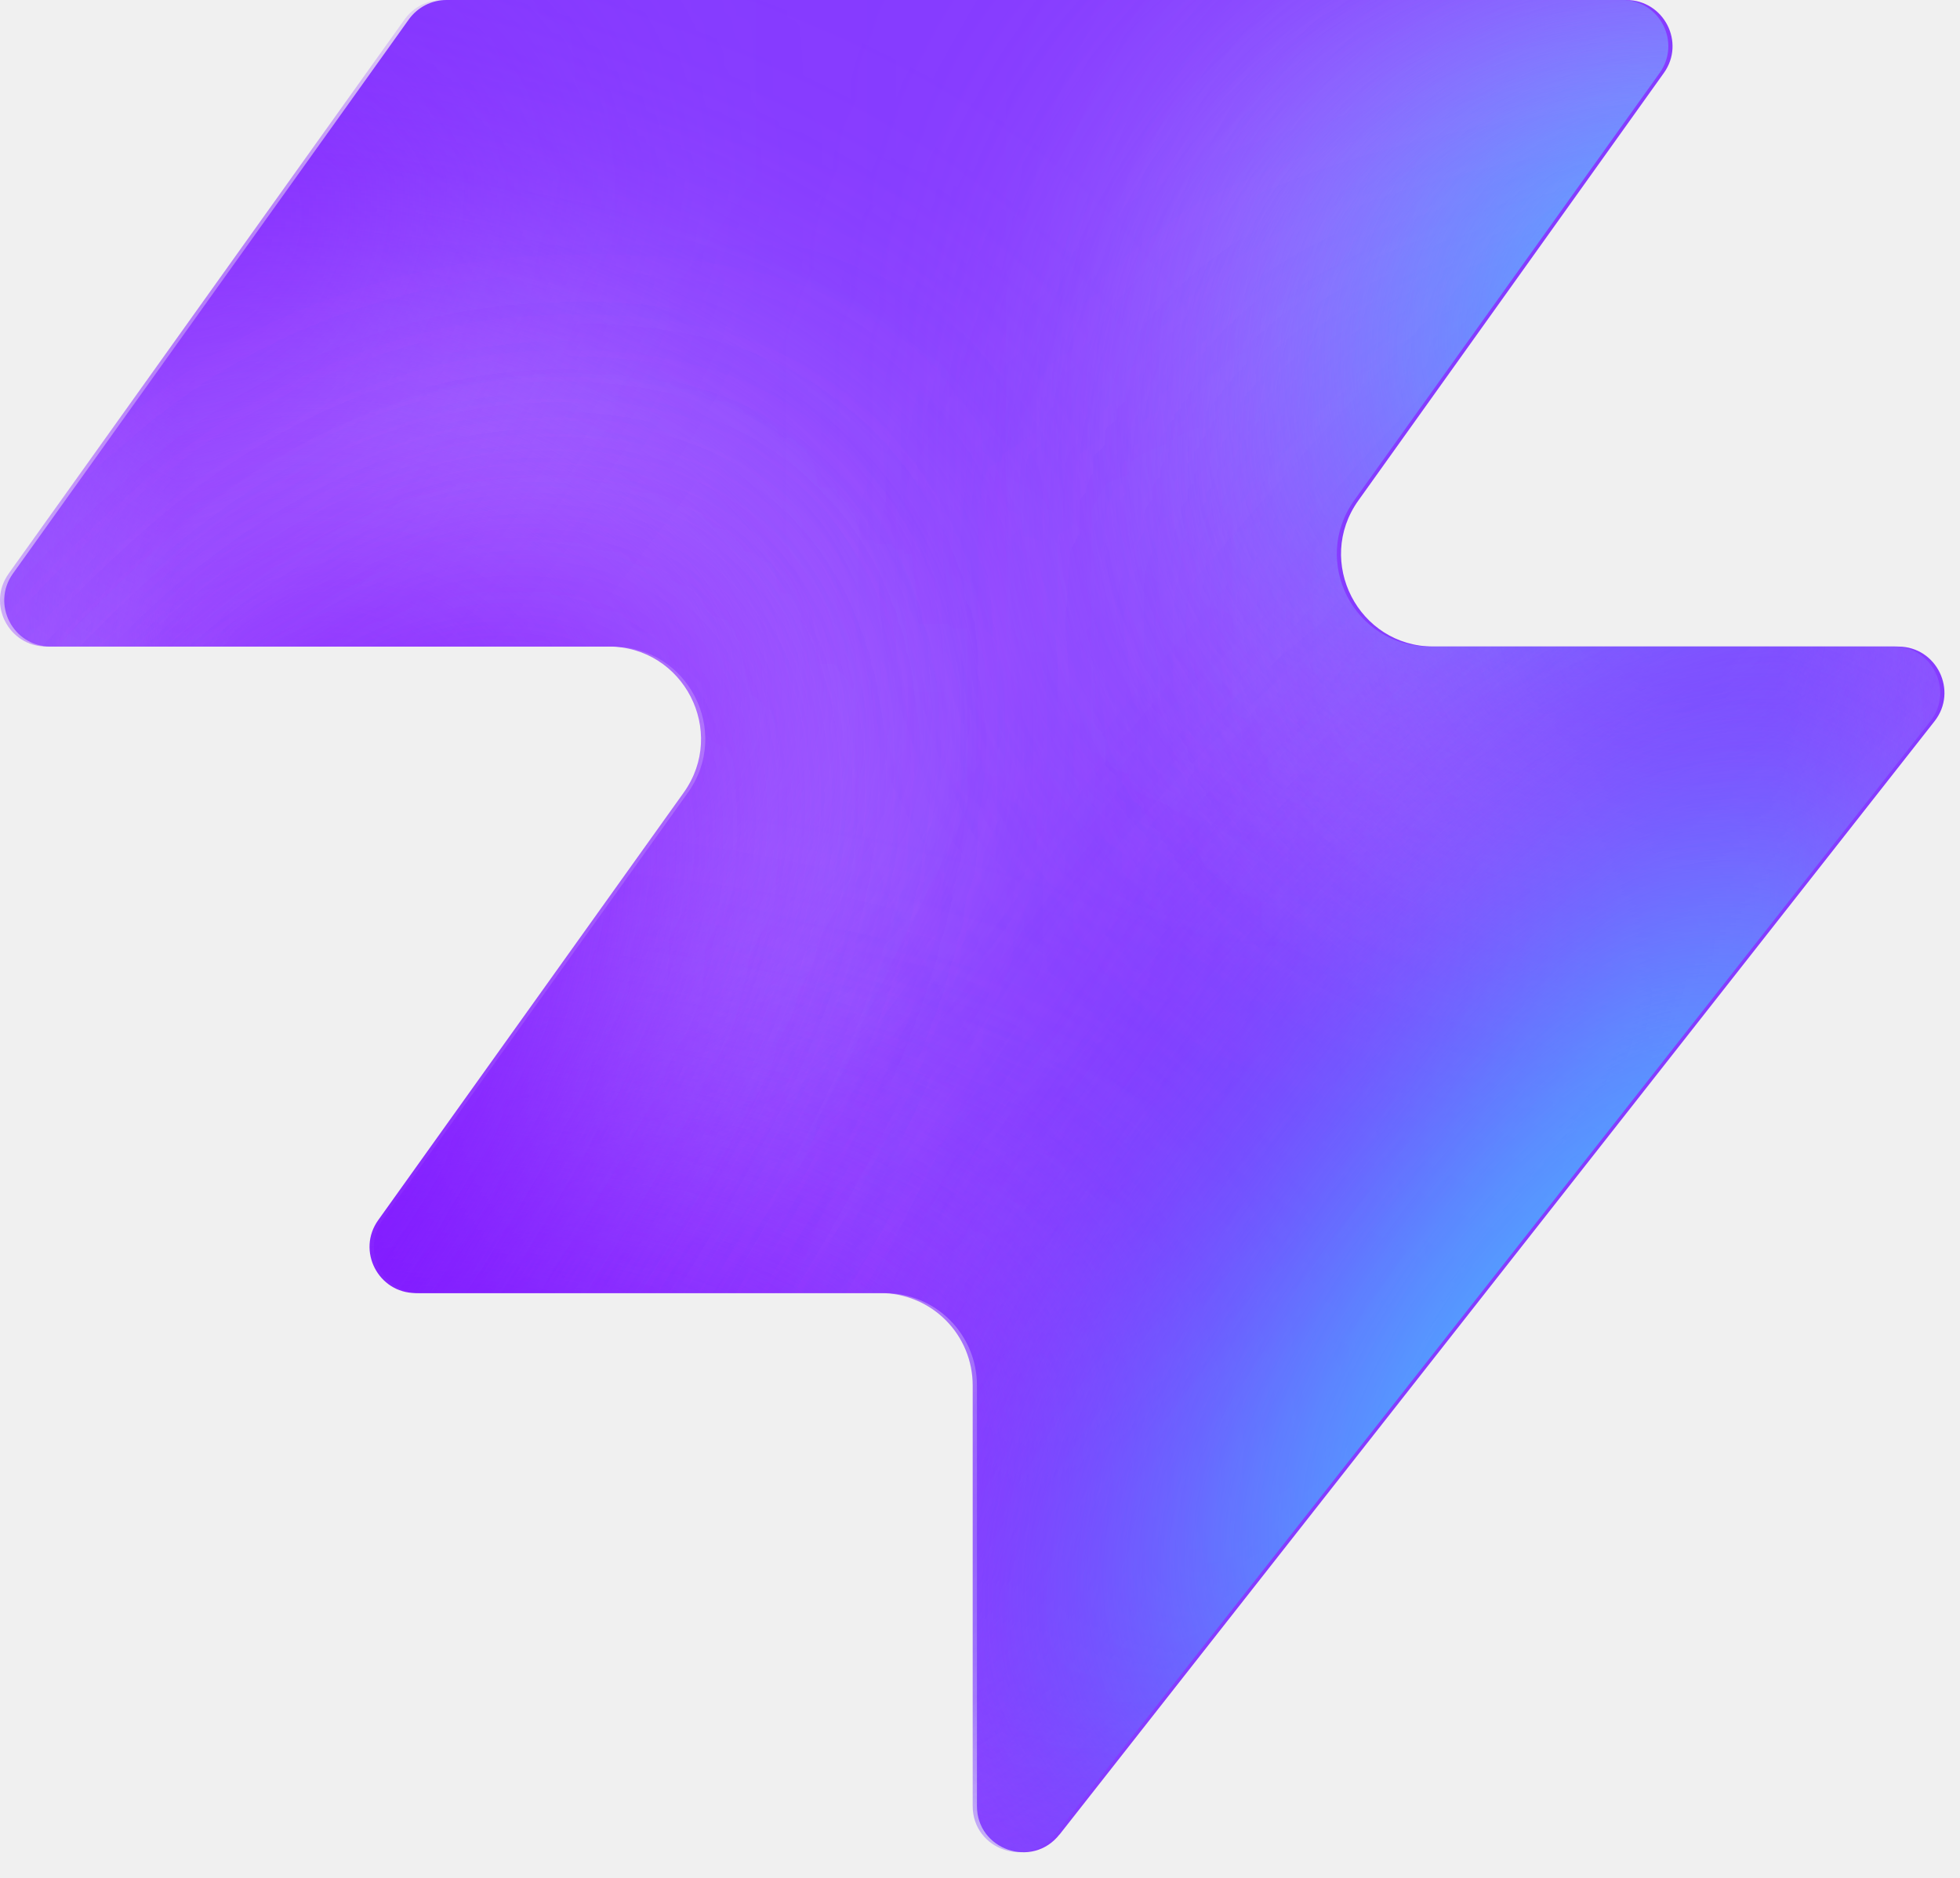
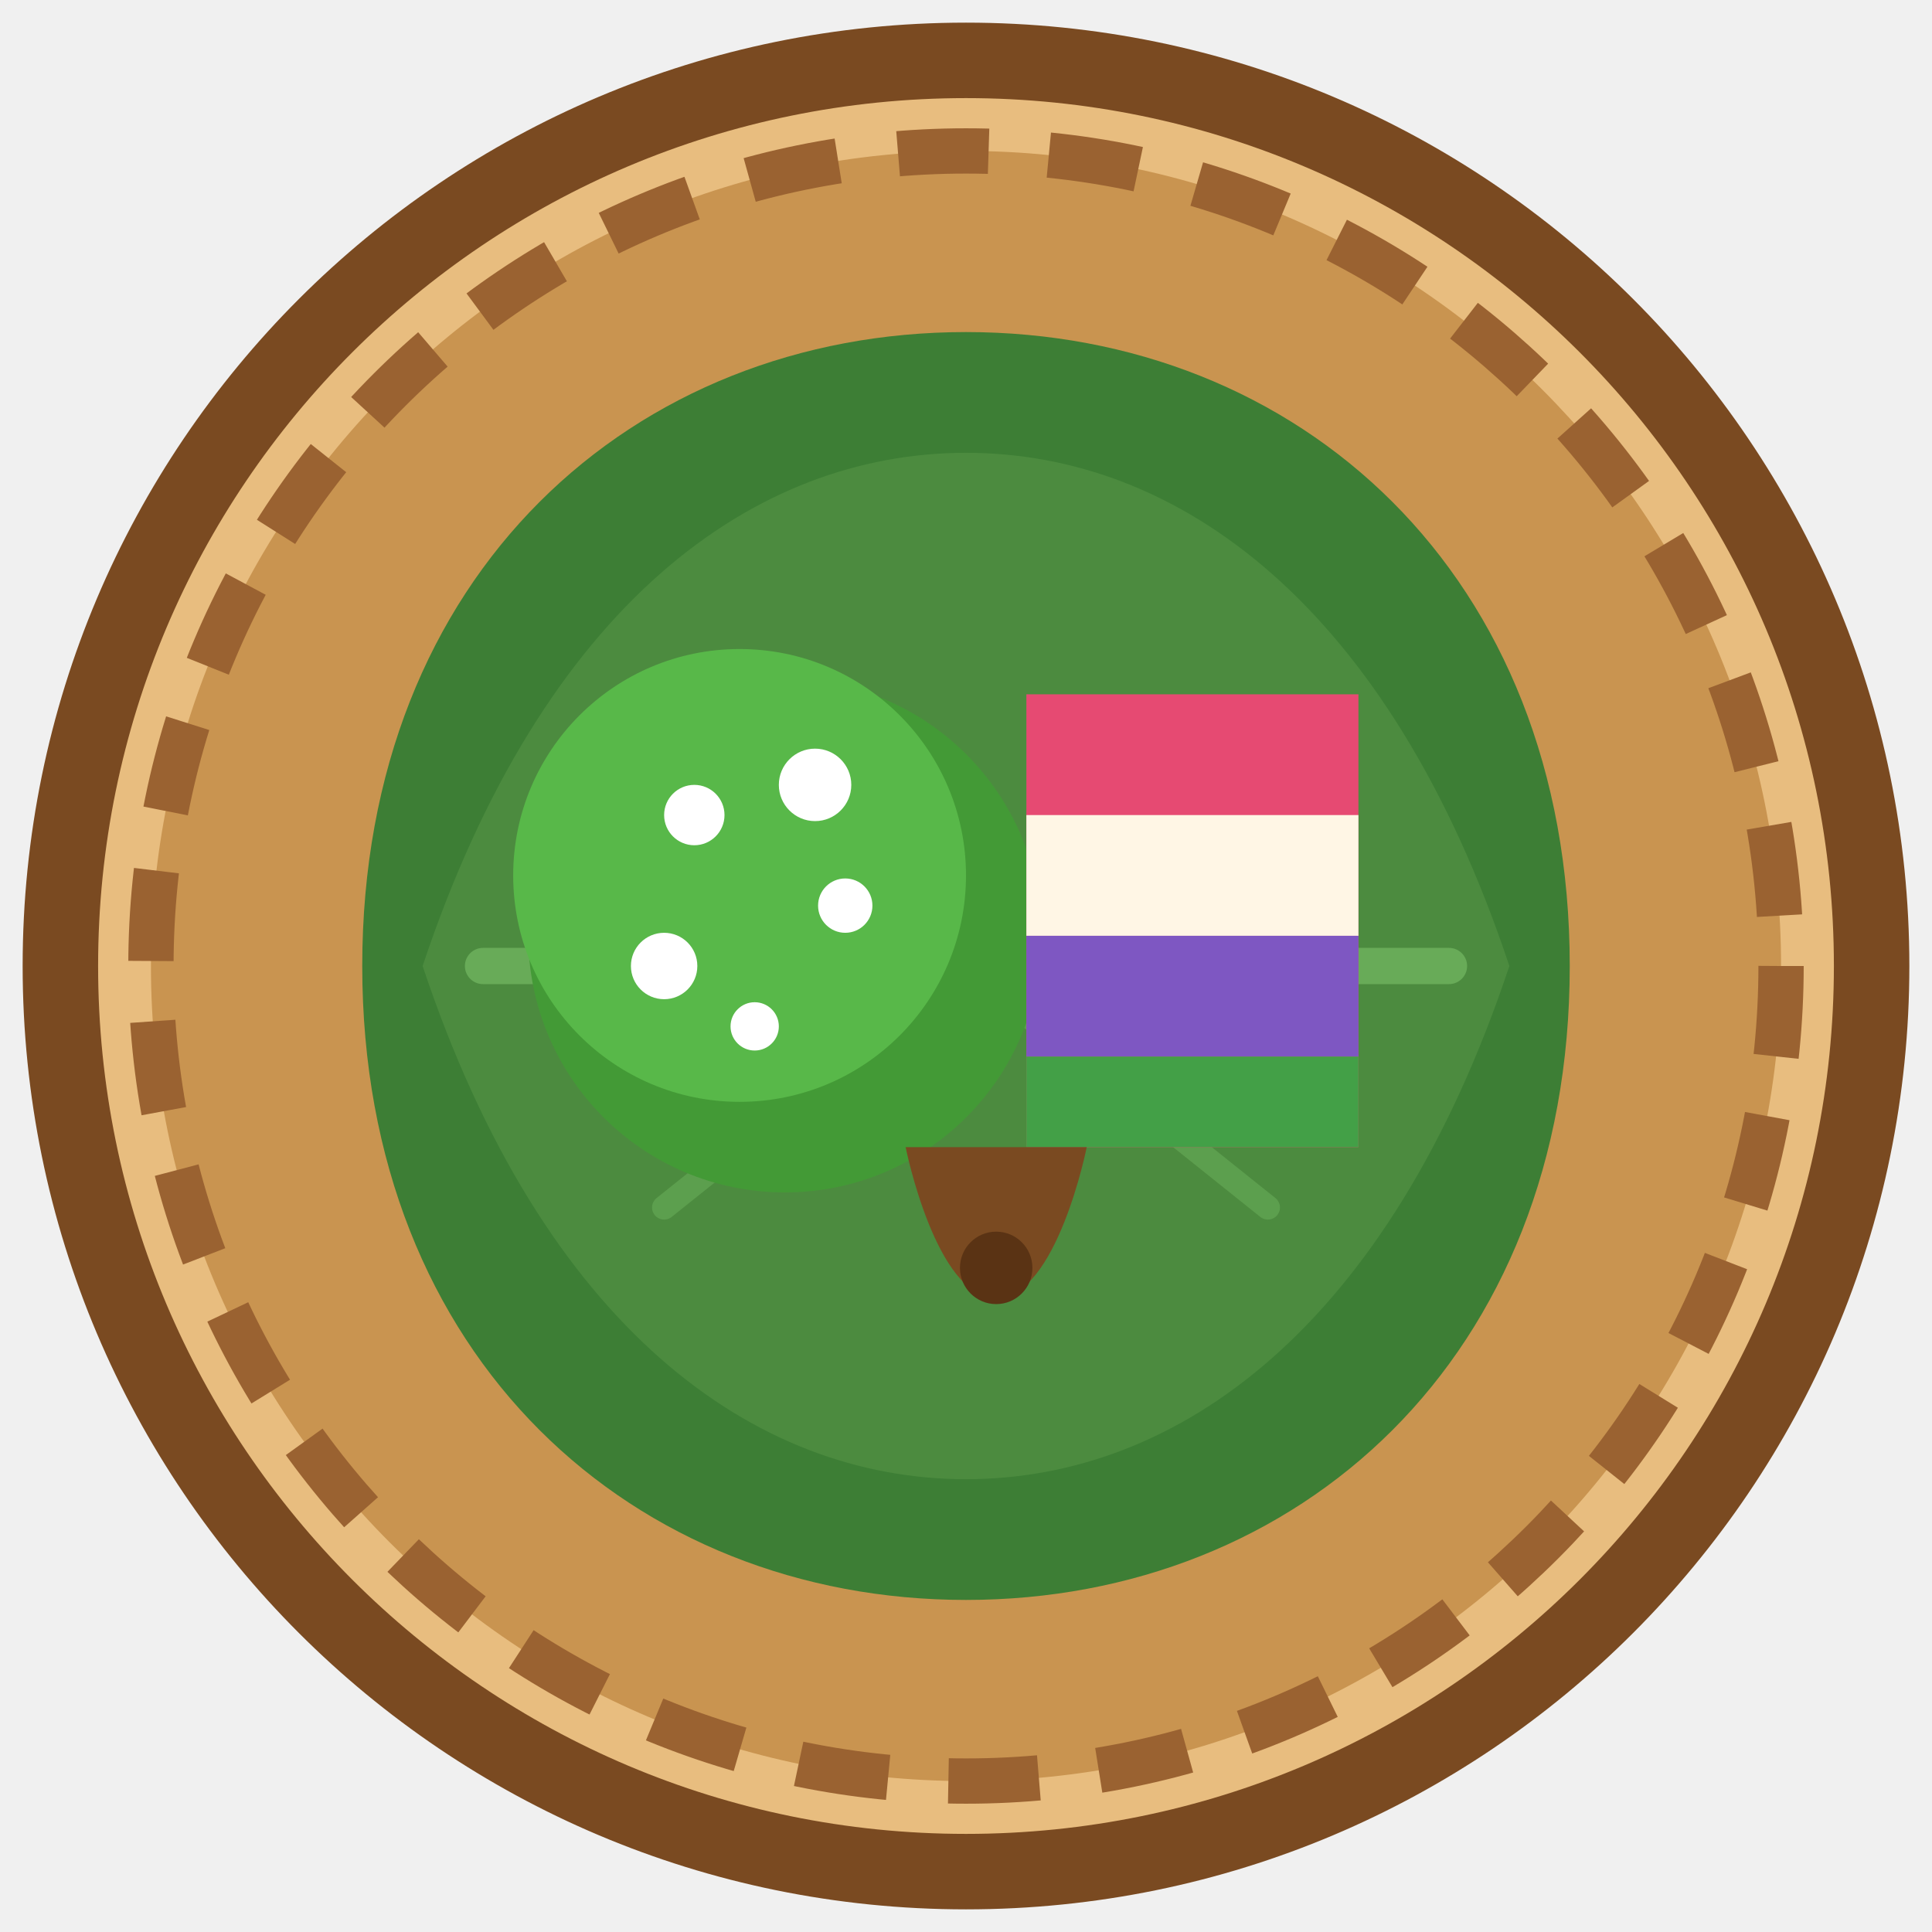
- <svg xmlns="http://www.w3.org/2000/svg" width="48" height="46" fill="none" viewBox="0 0 48 46">
-   <path fill="#863bff" d="M25.946 44.938c-.664.845-2.021.375-2.021-.698V33.937a2.26 2.26 0 0 0-2.262-2.262H10.287c-.92 0-1.456-1.04-.92-1.788l7.48-10.471c1.07-1.497 0-3.578-1.842-3.578H1.237c-.92 0-1.456-1.04-.92-1.788L10.013.474c.214-.297.556-.474.92-.474h28.894c.92 0 1.456 1.04.92 1.788l-7.48 10.471c-1.07 1.498 0 3.579 1.842 3.579h11.377c.943 0 1.473 1.088.89 1.83L25.947 44.94z" style="fill:#863bff;fill:color(display-p3 .525 .23 1);fill-opacity:1" />
-   <mask id="a" width="48" height="46" x="0" y="0" maskUnits="userSpaceOnUse" style="mask-type:alpha">
-     <path fill="#000" d="M25.842 44.938c-.664.844-2.021.375-2.021-.698V33.937a2.26 2.26 0 0 0-2.262-2.262H10.183c-.92 0-1.456-1.04-.92-1.788l7.48-10.471c1.07-1.498 0-3.579-1.842-3.579H1.133c-.92 0-1.456-1.04-.92-1.787L9.91.473c.214-.297.556-.474.92-.474h28.894c.92 0 1.456 1.04.92 1.788l-7.48 10.471c-1.07 1.498 0 3.578 1.842 3.578h11.377c.943 0 1.473 1.088.89 1.832L25.843 44.94z" style="fill:#000;fill-opacity:1" />
-   </mask>
-   <g mask="url(#a)">
-     <g filter="url(#b)">
-       <ellipse cx="5.508" cy="14.704" fill="#ede6ff" rx="5.508" ry="14.704" style="fill:#ede6ff;fill:color(display-p3 .927 .903 1);fill-opacity:1" transform="matrix(.00324 1 1 -.00324 -4.47 31.516)" />
-     </g>
-     <g filter="url(#c)">
-       <ellipse cx="10.399" cy="29.851" fill="#ede6ff" rx="10.399" ry="29.851" style="fill:#ede6ff;fill:color(display-p3 .927 .903 1);fill-opacity:1" transform="matrix(.00324 1 1 -.00324 -39.328 7.883)" />
-     </g>
-     <g filter="url(#d)">
-       <ellipse cx="5.508" cy="30.487" fill="#7e14ff" rx="5.508" ry="30.487" style="fill:#7e14ff;fill:color(display-p3 .492 .077 1);fill-opacity:1" transform="rotate(89.814 -25.913 -14.639)scale(1 -1)" />
-     </g>
-     <g filter="url(#e)">
-       <ellipse cx="5.508" cy="30.599" fill="#7e14ff" rx="5.508" ry="30.599" style="fill:#7e14ff;fill:color(display-p3 .492 .077 1);fill-opacity:1" transform="rotate(89.814 -32.644 -3.334)scale(1 -1)" />
-     </g>
-     <g filter="url(#f)">
-       <ellipse cx="5.508" cy="30.599" fill="#7e14ff" rx="5.508" ry="30.599" style="fill:#7e14ff;fill:color(display-p3 .492 .077 1);fill-opacity:1" transform="matrix(.00324 1 1 -.00324 -34.34 30.47)" />
-     </g>
-     <g filter="url(#g)">
-       <ellipse cx="14.072" cy="22.078" fill="#ede6ff" rx="14.072" ry="22.078" style="fill:#ede6ff;fill:color(display-p3 .927 .903 1);fill-opacity:1" transform="rotate(93.35 24.506 48.493)scale(-1 1)" />
-     </g>
-     <g filter="url(#h)">
-       <ellipse cx="3.47" cy="21.501" fill="#7e14ff" rx="3.47" ry="21.501" style="fill:#7e14ff;fill:color(display-p3 .492 .077 1);fill-opacity:1" transform="rotate(89.009 28.708 47.59)scale(-1 1)" />
-     </g>
-     <g filter="url(#i)">
-       <ellipse cx="3.47" cy="21.501" fill="#7e14ff" rx="3.47" ry="21.501" style="fill:#7e14ff;fill:color(display-p3 .492 .077 1);fill-opacity:1" transform="rotate(89.009 28.708 47.59)scale(-1 1)" />
-     </g>
-     <g filter="url(#j)">
-       <ellipse cx=".387" cy="8.972" fill="#7e14ff" rx="4.407" ry="29.108" style="fill:#7e14ff;fill:color(display-p3 .492 .077 1);fill-opacity:1" transform="rotate(39.51 .387 8.972)" />
-     </g>
-     <g filter="url(#k)">
-       <ellipse cx="47.523" cy="-6.092" fill="#7e14ff" rx="4.407" ry="29.108" style="fill:#7e14ff;fill:color(display-p3 .492 .077 1);fill-opacity:1" transform="rotate(37.892 47.523 -6.092)" />
-     </g>
-     <g filter="url(#l)">
-       <ellipse cx="41.412" cy="6.333" fill="#47bfff" rx="5.971" ry="9.665" style="fill:#47bfff;fill:color(display-p3 .28 .748 1);fill-opacity:1" transform="rotate(37.892 41.412 6.333)" />
-     </g>
-     <g filter="url(#m)">
-       <ellipse cx="-1.879" cy="38.332" fill="#7e14ff" rx="4.407" ry="29.108" style="fill:#7e14ff;fill:color(display-p3 .492 .077 1);fill-opacity:1" transform="rotate(37.892 -1.88 38.332)" />
-     </g>
-     <g filter="url(#n)">
-       <ellipse cx="-1.879" cy="38.332" fill="#7e14ff" rx="4.407" ry="29.108" style="fill:#7e14ff;fill:color(display-p3 .492 .077 1);fill-opacity:1" transform="rotate(37.892 -1.88 38.332)" />
-     </g>
-     <g filter="url(#o)">
-       <ellipse cx="35.651" cy="29.907" fill="#7e14ff" rx="4.407" ry="29.108" style="fill:#7e14ff;fill:color(display-p3 .492 .077 1);fill-opacity:1" transform="rotate(37.892 35.651 29.907)" />
-     </g>
-     <g filter="url(#p)">
-       <ellipse cx="38.418" cy="32.4" fill="#47bfff" rx="5.971" ry="15.297" style="fill:#47bfff;fill:color(display-p3 .28 .748 1);fill-opacity:1" transform="rotate(37.892 38.418 32.4)" />
-     </g>
-   </g>
-   <defs>
-     <filter id="b" width="60.045" height="41.654" x="-19.77" y="16.149" color-interpolation-filters="sRGB" filterUnits="userSpaceOnUse">
-       <feFlood flood-opacity="0" result="BackgroundImageFix" />
-       <feBlend in="SourceGraphic" in2="BackgroundImageFix" result="shape" />
-       <feGaussianBlur result="effect1_foregroundBlur_2002_17158" stdDeviation="7.659" />
-     </filter>
-     <filter id="c" width="90.34" height="51.437" x="-54.613" y="-7.533" color-interpolation-filters="sRGB" filterUnits="userSpaceOnUse">
-       <feFlood flood-opacity="0" result="BackgroundImageFix" />
-       <feBlend in="SourceGraphic" in2="BackgroundImageFix" result="shape" />
-       <feGaussianBlur result="effect1_foregroundBlur_2002_17158" stdDeviation="7.659" />
-     </filter>
-     <filter id="d" width="79.355" height="29.4" x="-49.64" y="2.03" color-interpolation-filters="sRGB" filterUnits="userSpaceOnUse">
-       <feFlood flood-opacity="0" result="BackgroundImageFix" />
-       <feBlend in="SourceGraphic" in2="BackgroundImageFix" result="shape" />
-       <feGaussianBlur result="effect1_foregroundBlur_2002_17158" stdDeviation="4.596" />
-     </filter>
-     <filter id="e" width="79.579" height="29.4" x="-45.045" y="20.029" color-interpolation-filters="sRGB" filterUnits="userSpaceOnUse">
-       <feFlood flood-opacity="0" result="BackgroundImageFix" />
-       <feBlend in="SourceGraphic" in2="BackgroundImageFix" result="shape" />
-       <feGaussianBlur result="effect1_foregroundBlur_2002_17158" stdDeviation="4.596" />
-     </filter>
-     <filter id="f" width="79.579" height="29.4" x="-43.513" y="21.178" color-interpolation-filters="sRGB" filterUnits="userSpaceOnUse">
-       <feFlood flood-opacity="0" result="BackgroundImageFix" />
-       <feBlend in="SourceGraphic" in2="BackgroundImageFix" result="shape" />
-       <feGaussianBlur result="effect1_foregroundBlur_2002_17158" stdDeviation="4.596" />
-     </filter>
-     <filter id="g" width="74.749" height="58.852" x="15.756" y="-17.901" color-interpolation-filters="sRGB" filterUnits="userSpaceOnUse">
-       <feFlood flood-opacity="0" result="BackgroundImageFix" />
-       <feBlend in="SourceGraphic" in2="BackgroundImageFix" result="shape" />
-       <feGaussianBlur result="effect1_foregroundBlur_2002_17158" stdDeviation="7.659" />
-     </filter>
-     <filter id="h" width="61.377" height="25.362" x="23.548" y="2.284" color-interpolation-filters="sRGB" filterUnits="userSpaceOnUse">
-       <feFlood flood-opacity="0" result="BackgroundImageFix" />
-       <feBlend in="SourceGraphic" in2="BackgroundImageFix" result="shape" />
-       <feGaussianBlur result="effect1_foregroundBlur_2002_17158" stdDeviation="4.596" />
-     </filter>
-     <filter id="i" width="61.377" height="25.362" x="23.548" y="2.284" color-interpolation-filters="sRGB" filterUnits="userSpaceOnUse">
-       <feFlood flood-opacity="0" result="BackgroundImageFix" />
-       <feBlend in="SourceGraphic" in2="BackgroundImageFix" result="shape" />
-       <feGaussianBlur result="effect1_foregroundBlur_2002_17158" stdDeviation="4.596" />
-     </filter>
-     <filter id="j" width="56.045" height="63.649" x="-27.636" y="-22.853" color-interpolation-filters="sRGB" filterUnits="userSpaceOnUse">
-       <feFlood flood-opacity="0" result="BackgroundImageFix" />
-       <feBlend in="SourceGraphic" in2="BackgroundImageFix" result="shape" />
-       <feGaussianBlur result="effect1_foregroundBlur_2002_17158" stdDeviation="4.596" />
-     </filter>
-     <filter id="k" width="54.814" height="64.646" x="20.116" y="-38.415" color-interpolation-filters="sRGB" filterUnits="userSpaceOnUse">
-       <feFlood flood-opacity="0" result="BackgroundImageFix" />
-       <feBlend in="SourceGraphic" in2="BackgroundImageFix" result="shape" />
-       <feGaussianBlur result="effect1_foregroundBlur_2002_17158" stdDeviation="4.596" />
-     </filter>
-     <filter id="l" width="33.541" height="35.313" x="24.641" y="-11.323" color-interpolation-filters="sRGB" filterUnits="userSpaceOnUse">
-       <feFlood flood-opacity="0" result="BackgroundImageFix" />
-       <feBlend in="SourceGraphic" in2="BackgroundImageFix" result="shape" />
-       <feGaussianBlur result="effect1_foregroundBlur_2002_17158" stdDeviation="4.596" />
-     </filter>
-     <filter id="m" width="54.814" height="64.646" x="-29.286" y="6.009" color-interpolation-filters="sRGB" filterUnits="userSpaceOnUse">
-       <feFlood flood-opacity="0" result="BackgroundImageFix" />
-       <feBlend in="SourceGraphic" in2="BackgroundImageFix" result="shape" />
-       <feGaussianBlur result="effect1_foregroundBlur_2002_17158" stdDeviation="4.596" />
-     </filter>
-     <filter id="n" width="54.814" height="64.646" x="-29.286" y="6.009" color-interpolation-filters="sRGB" filterUnits="userSpaceOnUse">
-       <feFlood flood-opacity="0" result="BackgroundImageFix" />
-       <feBlend in="SourceGraphic" in2="BackgroundImageFix" result="shape" />
-       <feGaussianBlur result="effect1_foregroundBlur_2002_17158" stdDeviation="4.596" />
-     </filter>
-     <filter id="o" width="54.814" height="64.646" x="8.244" y="-2.416" color-interpolation-filters="sRGB" filterUnits="userSpaceOnUse">
-       <feFlood flood-opacity="0" result="BackgroundImageFix" />
-       <feBlend in="SourceGraphic" in2="BackgroundImageFix" result="shape" />
-       <feGaussianBlur result="effect1_foregroundBlur_2002_17158" stdDeviation="4.596" />
-     </filter>
-     <filter id="p" width="39.409" height="43.623" x="18.713" y="10.588" color-interpolation-filters="sRGB" filterUnits="userSpaceOnUse">
-       <feFlood flood-opacity="0" result="BackgroundImageFix" />
-       <feBlend in="SourceGraphic" in2="BackgroundImageFix" result="shape" />
-       <feGaussianBlur result="effect1_foregroundBlur_2002_17158" stdDeviation="4.596" />
-     </filter>
-   </defs>
+ <svg xmlns="http://www.w3.org/2000/svg" viewBox="0 0 64 64" fill="none">
+   <circle cx="32" cy="32" r="30" fill="#E8BD7F" stroke="#7A4A21" stroke-width="2.5" />
+   <circle cx="32" cy="32" r="27" fill="#C99450" stroke="#9A6231" stroke-width="1.5" stroke-dasharray="3 2" />
+   <path d="M12 32C12 19 21 11 32 11C43 11 52 19 52 32C52 45 43 53 32 53C21 53 12 45 12 32Z" fill="#3D7E35" />
+   <path d="M14 32C18 20 25 15 32 15C39 15 46 20 50 32C46 44 39 49 32 49C25 49 18 44 14 32Z" fill="#4C8B3F" />
+   <path d="M16 32H48" stroke="#68AB58" stroke-width="1.2" stroke-linecap="round" />
+   <path d="M22 24L42 40" stroke="#68AB58" stroke-width="0.8" stroke-linecap="round" opacity="0.6" />
+   <path d="M42 24L22 40" stroke="#68AB58" stroke-width="0.8" stroke-linecap="round" opacity="0.6" />
+   <circle cx="26" cy="31" r="8.5" fill="#439A36" />
+   <circle cx="24.5" cy="29" r="7.5" fill="#58B849" />
+   <circle cx="23" cy="27" r="1" fill="#FFF" />
+   <circle cx="27" cy="26" r="1.2" fill="#FFF" />
+   <circle cx="28" cy="30" r="0.9" fill="#FFF" />
+   <circle cx="22" cy="32" r="1.1" fill="#FFF" />
+   <circle cx="25" cy="34" r="0.8" fill="#FFF" />
+   <path d="M34 23H45V38H34V23Z" rx="2" fill="#E64A72" />
+   <path d="M34 27H45V31H34V27Z" fill="#FFF6E5" />
+   <path d="M34 31H45V35H34V31Z" fill="#7E57C2" />
+   <path d="M34 35H45V38H34V35Z" fill="#43A047" />
+   <path d="M30 38C30 38 31 43 33 43C35 43 36 38 36 38Z" fill="#7A4A21" />
+   <circle cx="33" cy="42" r="1.2" fill="#5A3314" />
</svg>
